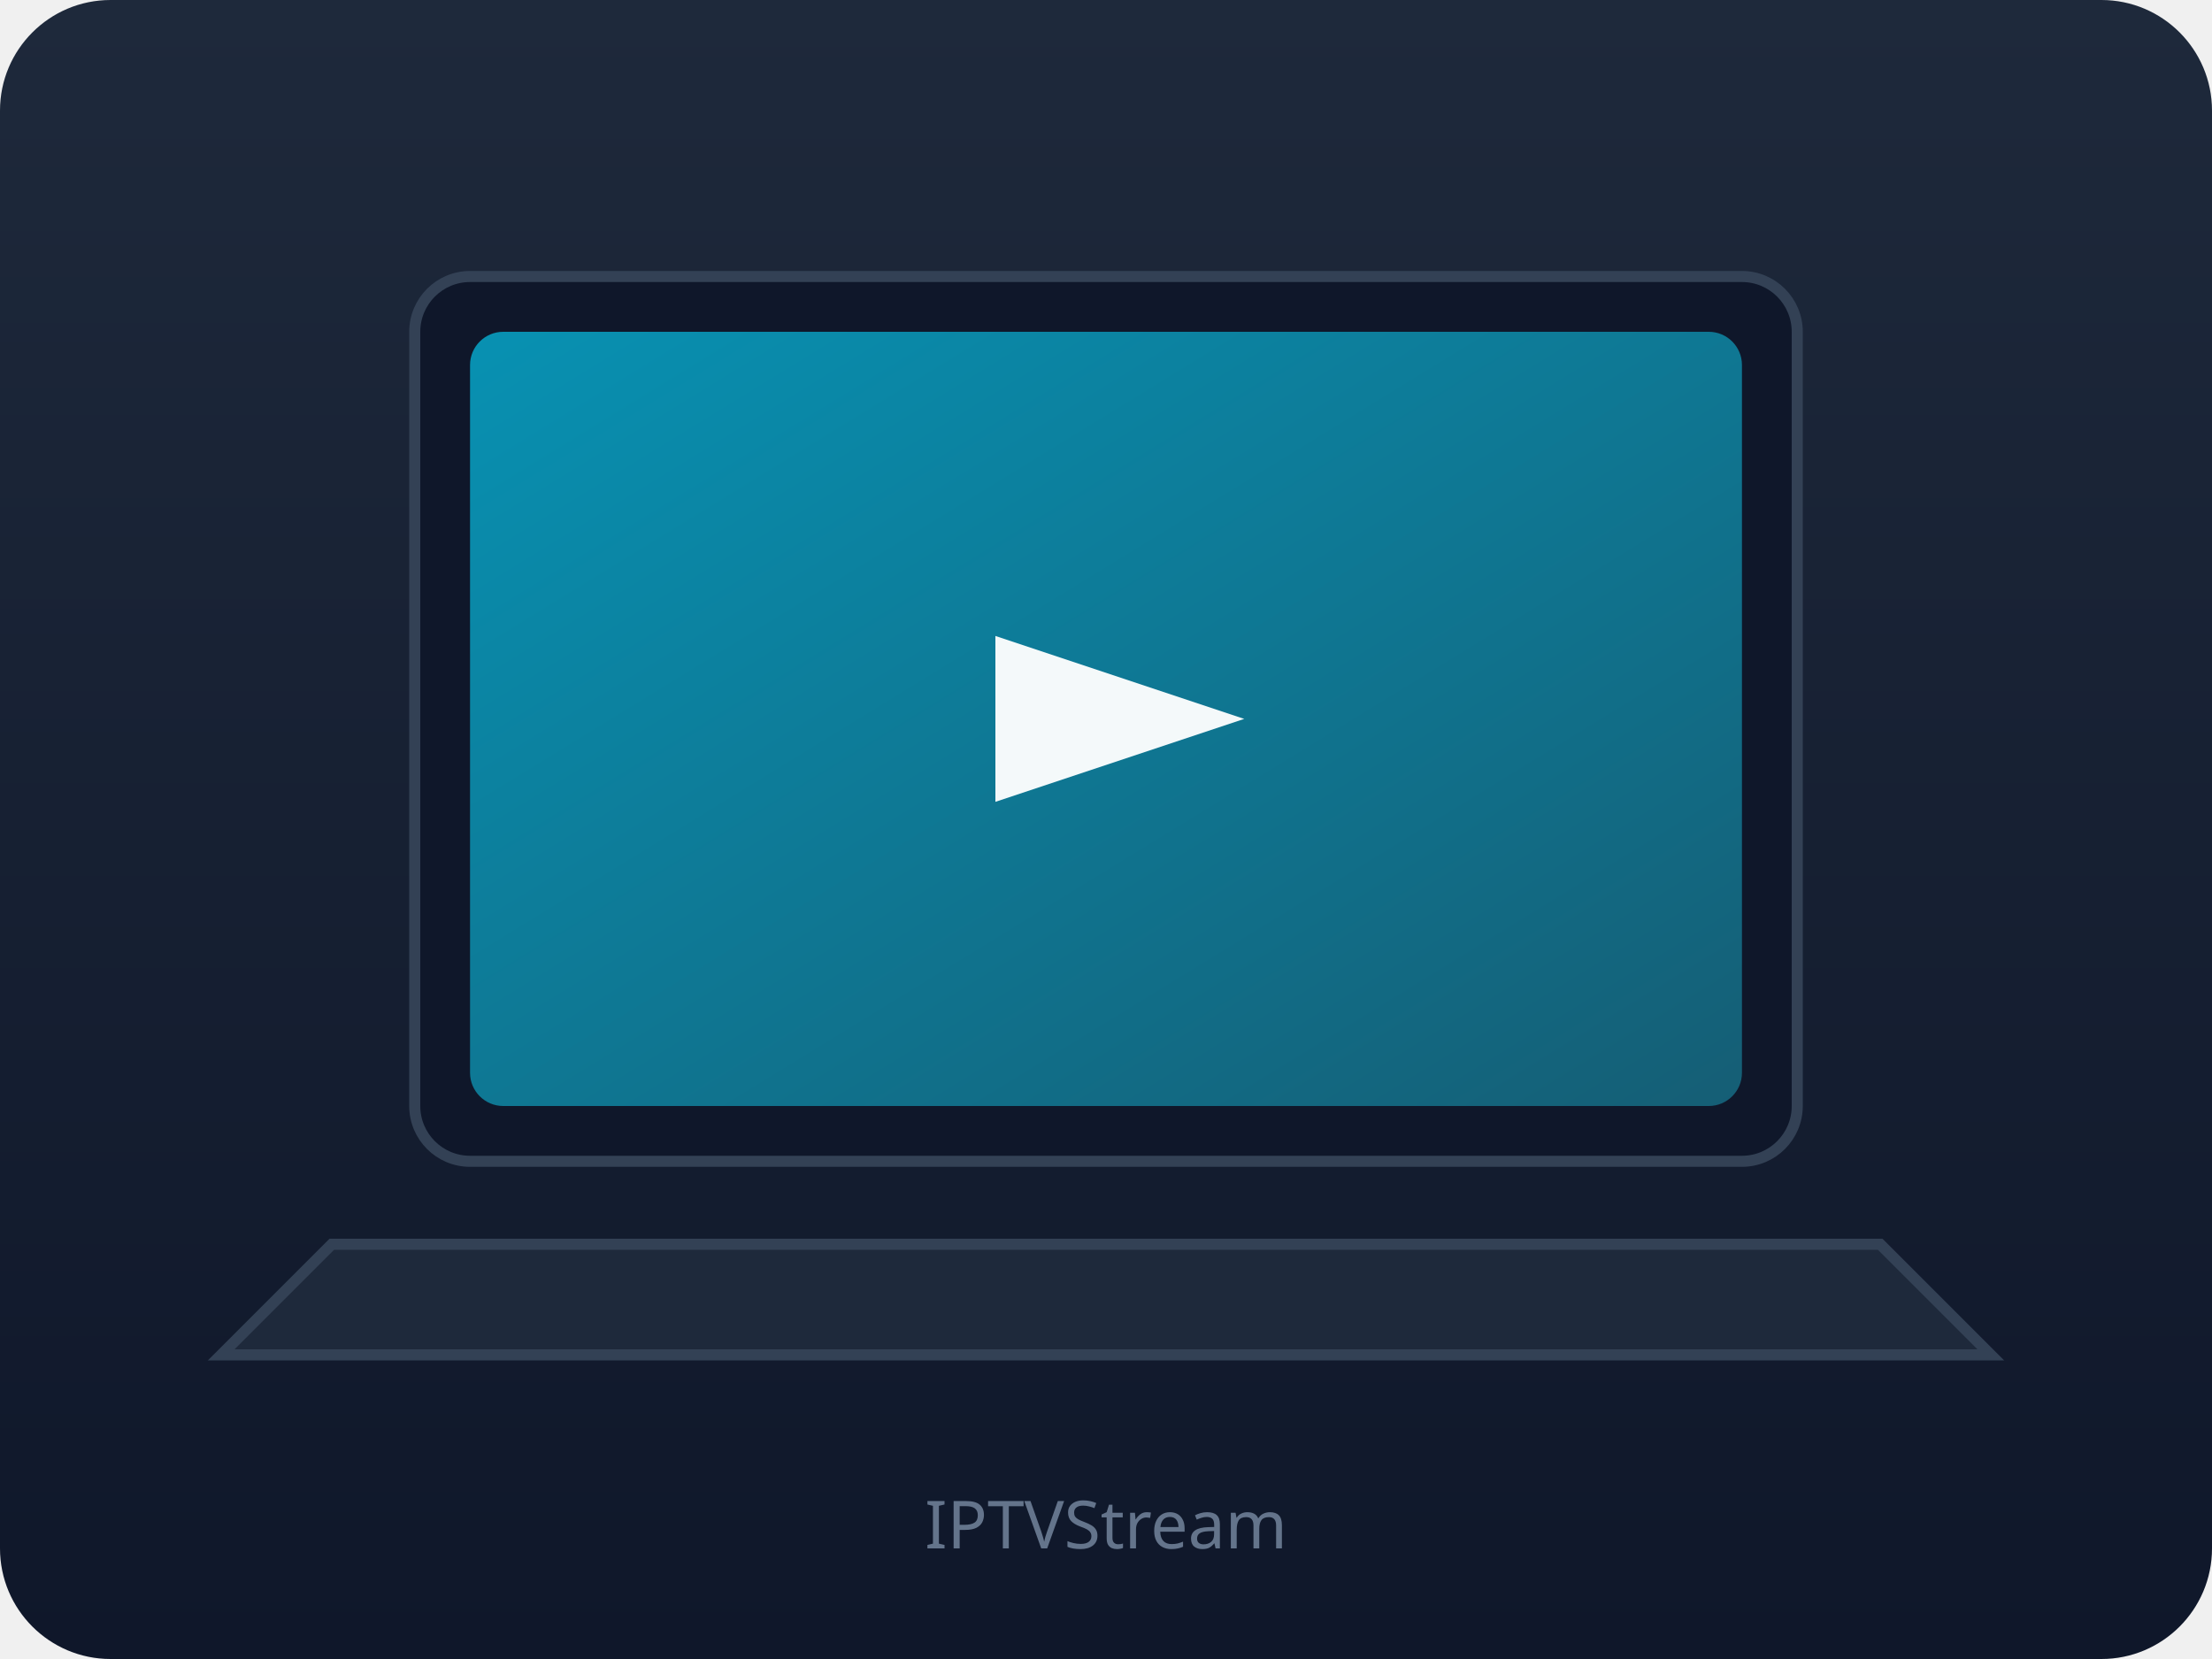
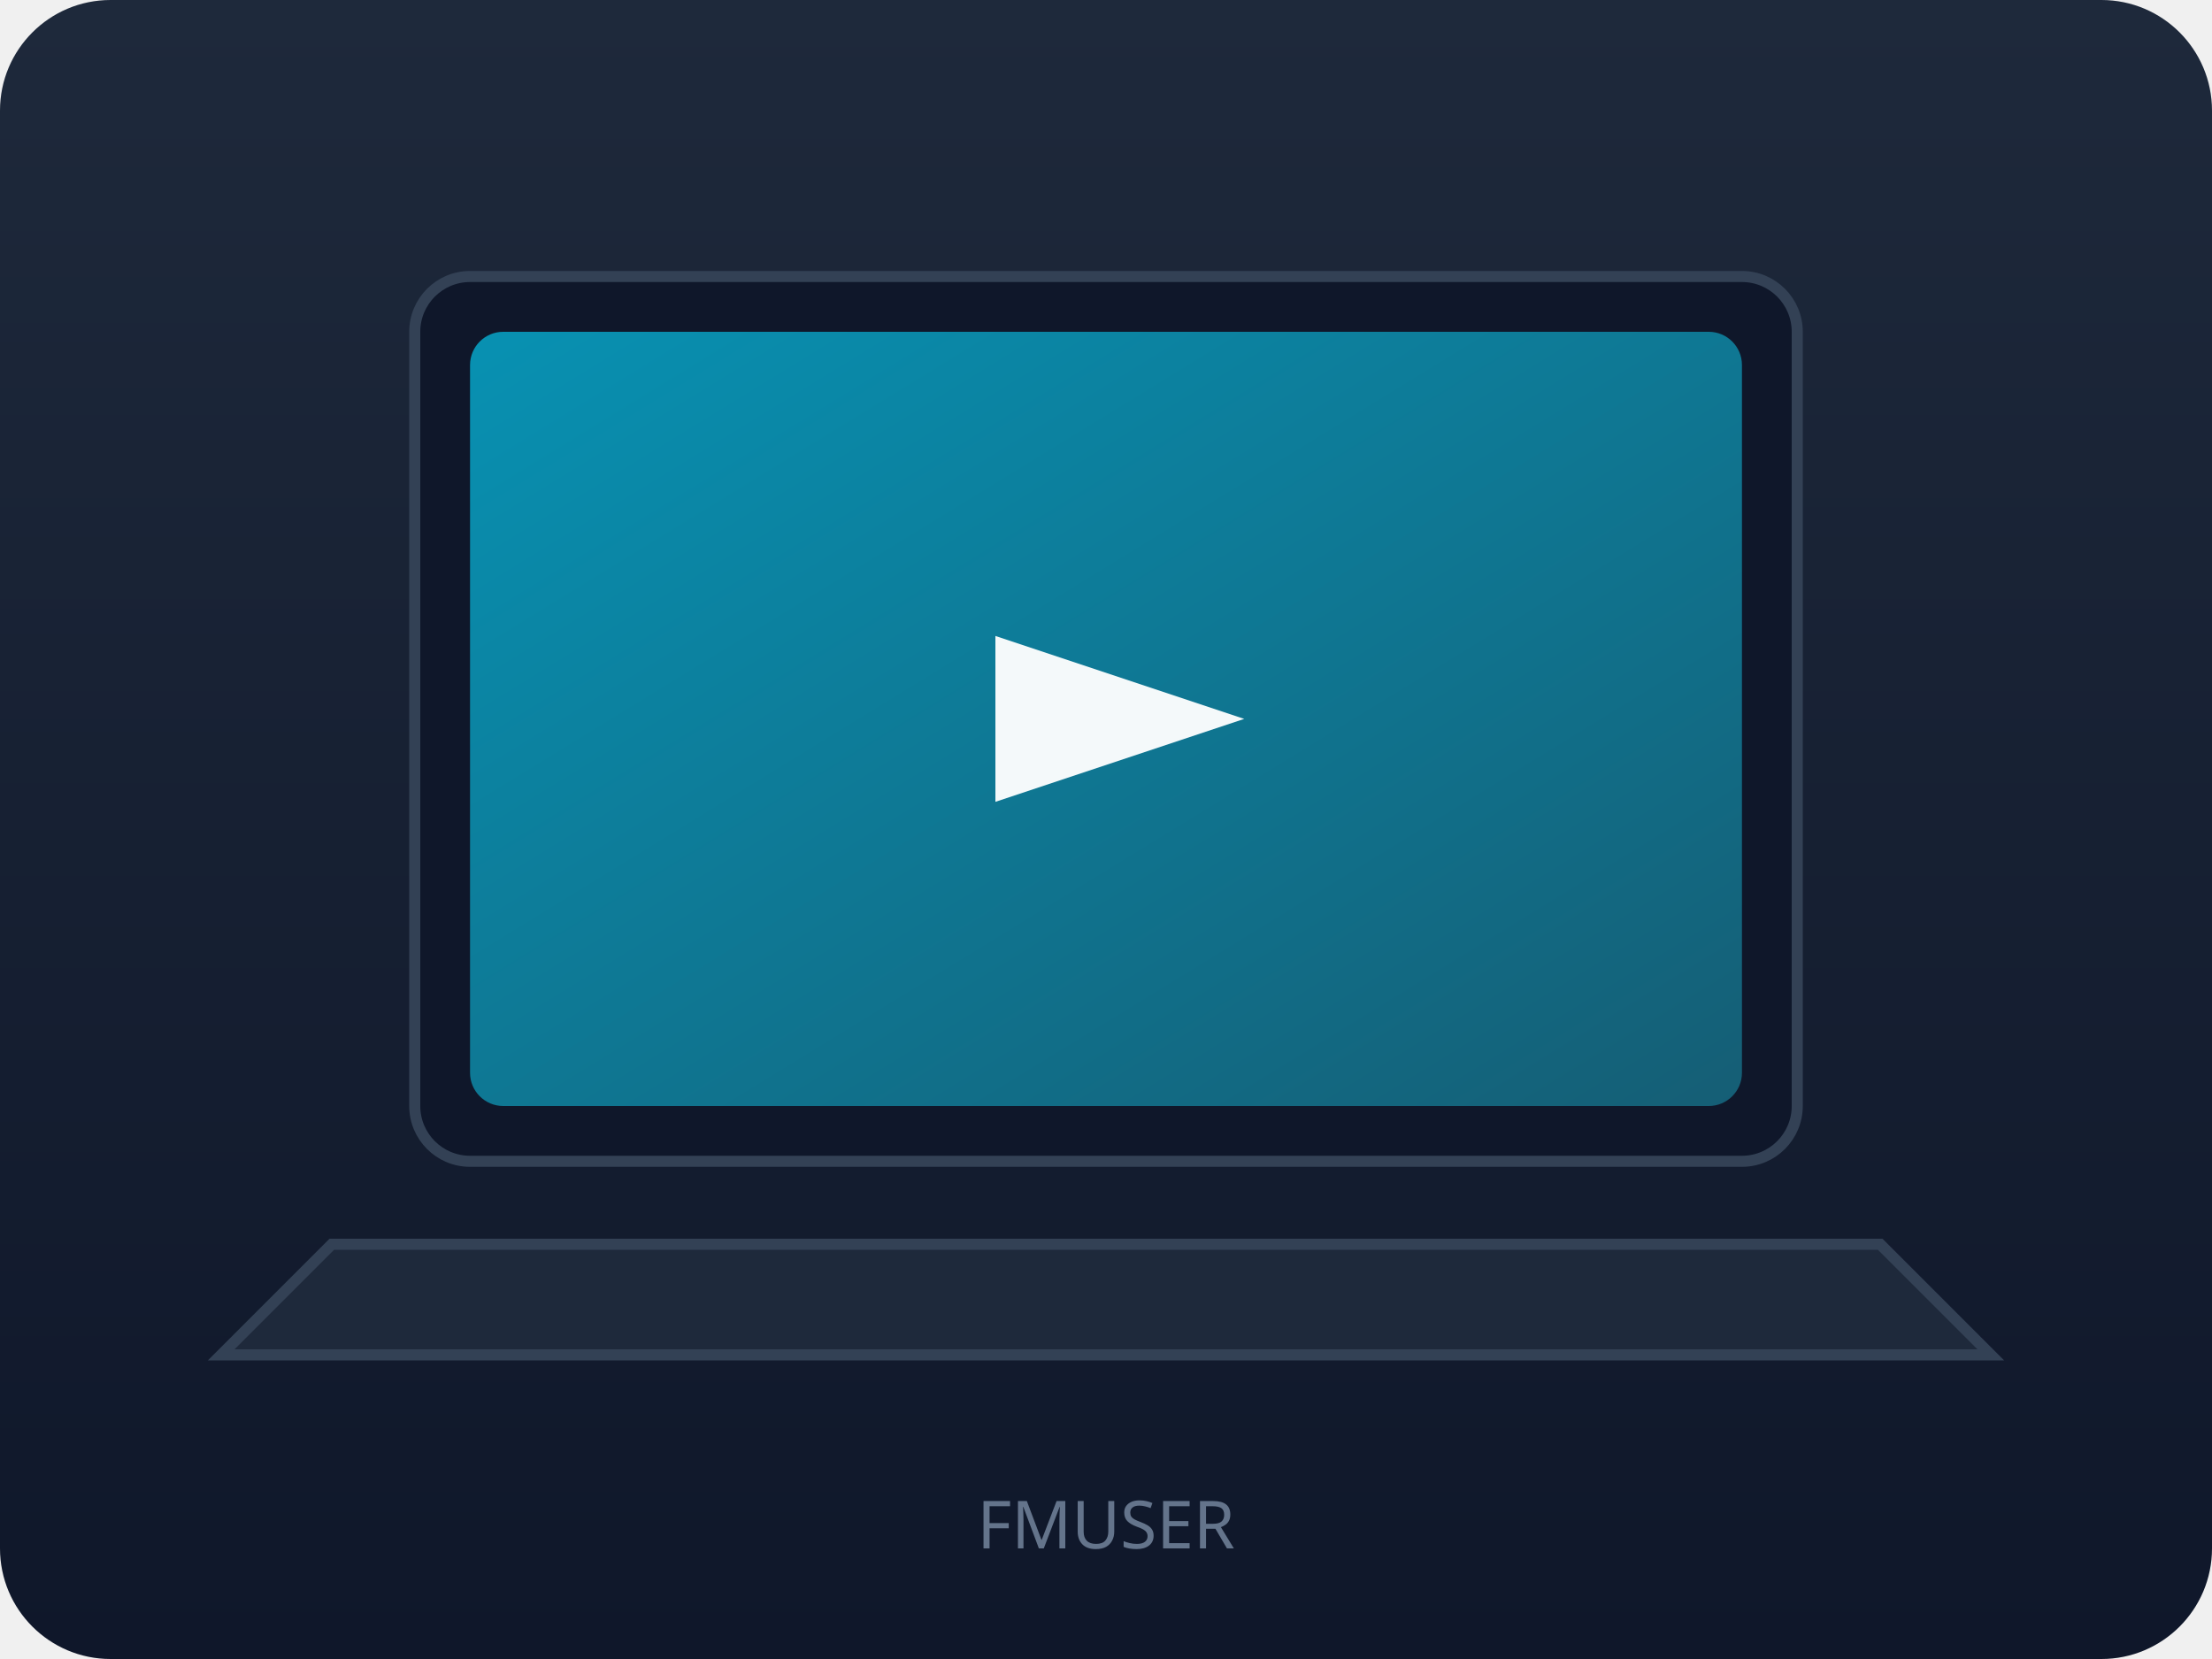
<svg xmlns="http://www.w3.org/2000/svg" viewBox="0 0 400 300" width="400" height="300" role="img" aria-label="Watch IPTV on laptop">
  <defs>
    <linearGradient id="bg" x1="0" y1="0" x2="0" y2="1">
      <stop offset="0" stop-color="#1e293b" />
      <stop offset="1" stop-color="#0f172a" />
    </linearGradient>
    <linearGradient id="scr" x1="0" y1="0" x2="1" y2="1">
      <stop offset="0" stop-color="#0891b2" />
      <stop offset="1" stop-color="#155e75" />
    </linearGradient>
  </defs>
  <rect width="400" height="300" rx="20" fill="url(#bg)" />
  <rect x="75" y="50" width="250" height="160" rx="10" fill="#0f172a" stroke="#334155" stroke-width="2" />
  <rect x="85" y="60" width="230" height="140" rx="6" fill="url(#scr)" />
  <path d="M180 115 L225 130 L180 145 Z" fill="#ffffff" opacity="0.95" />
  <path d="M60 225 L340 225 L360 245 L40 245 Z" fill="#1e293b" stroke="#334155" stroke-width="2" />
-   <text x="200" y="280" text-anchor="middle" font-family="sans-serif" font-size="12" fill="#64748b">IPTVStream</text>
+   <text x="200" y="280" text-anchor="middle" font-family="sans-serif" font-size="12" fill="#64748b">FMUSER</text>
</svg>
